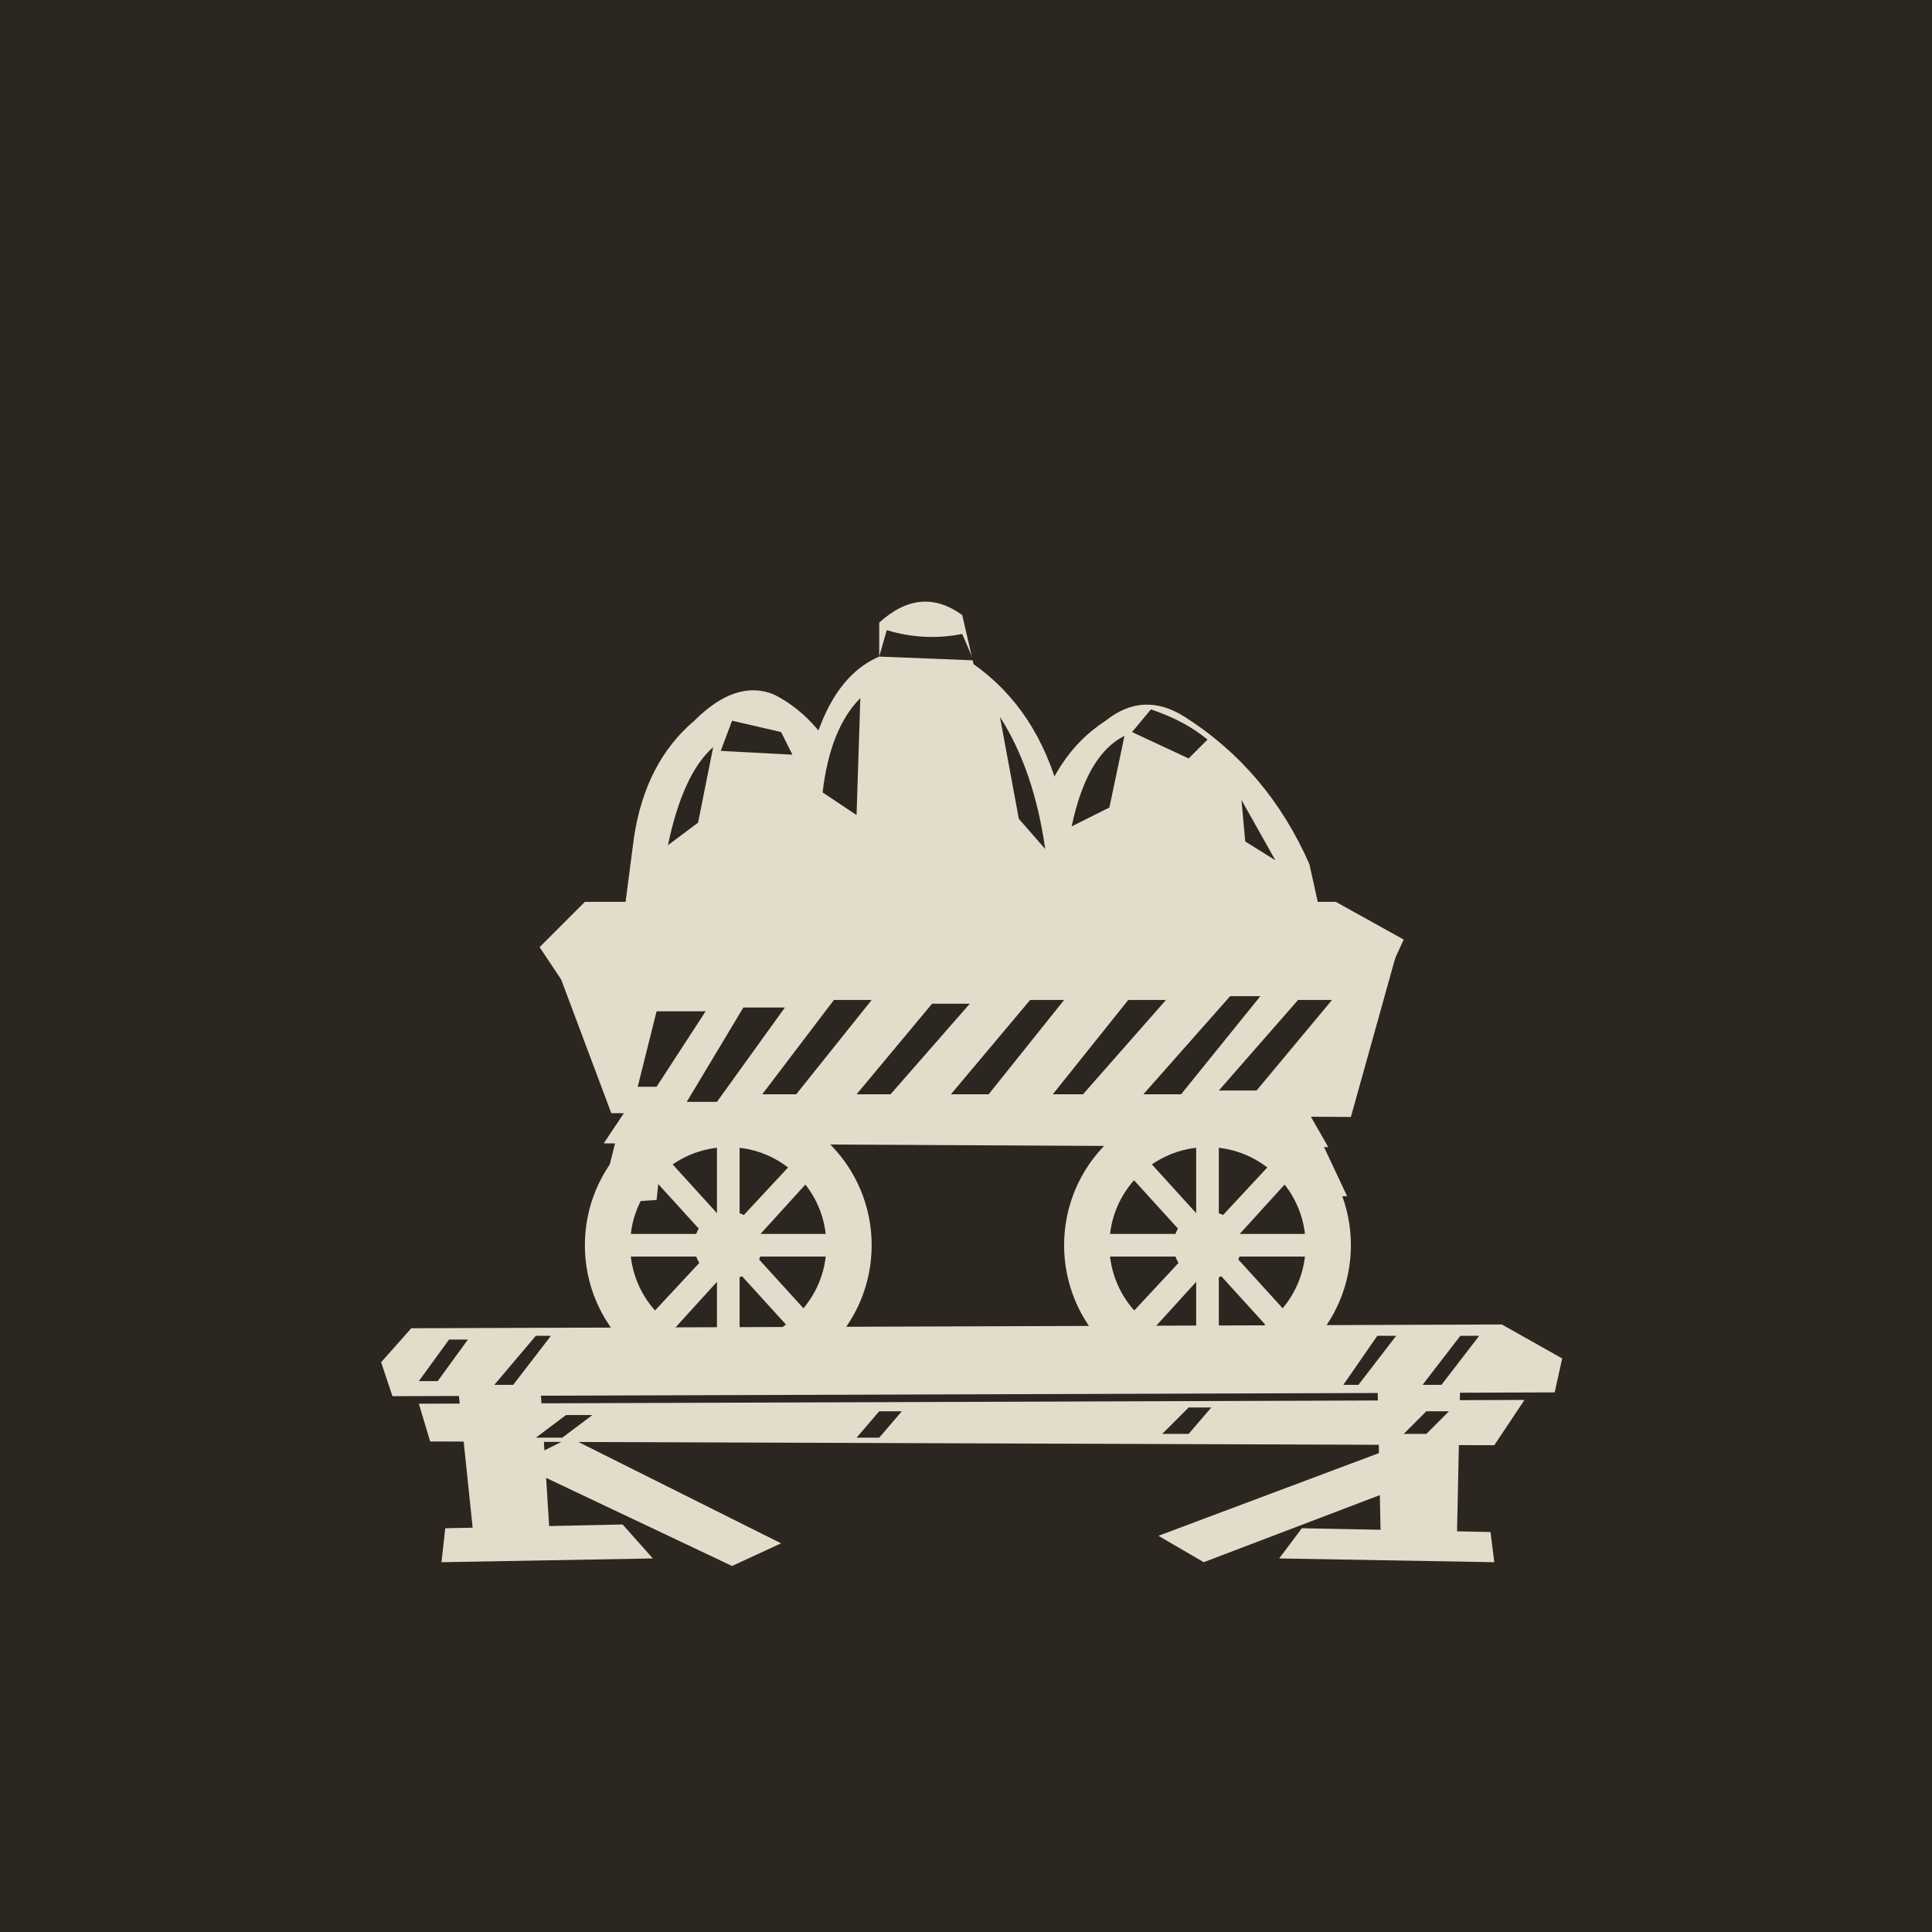
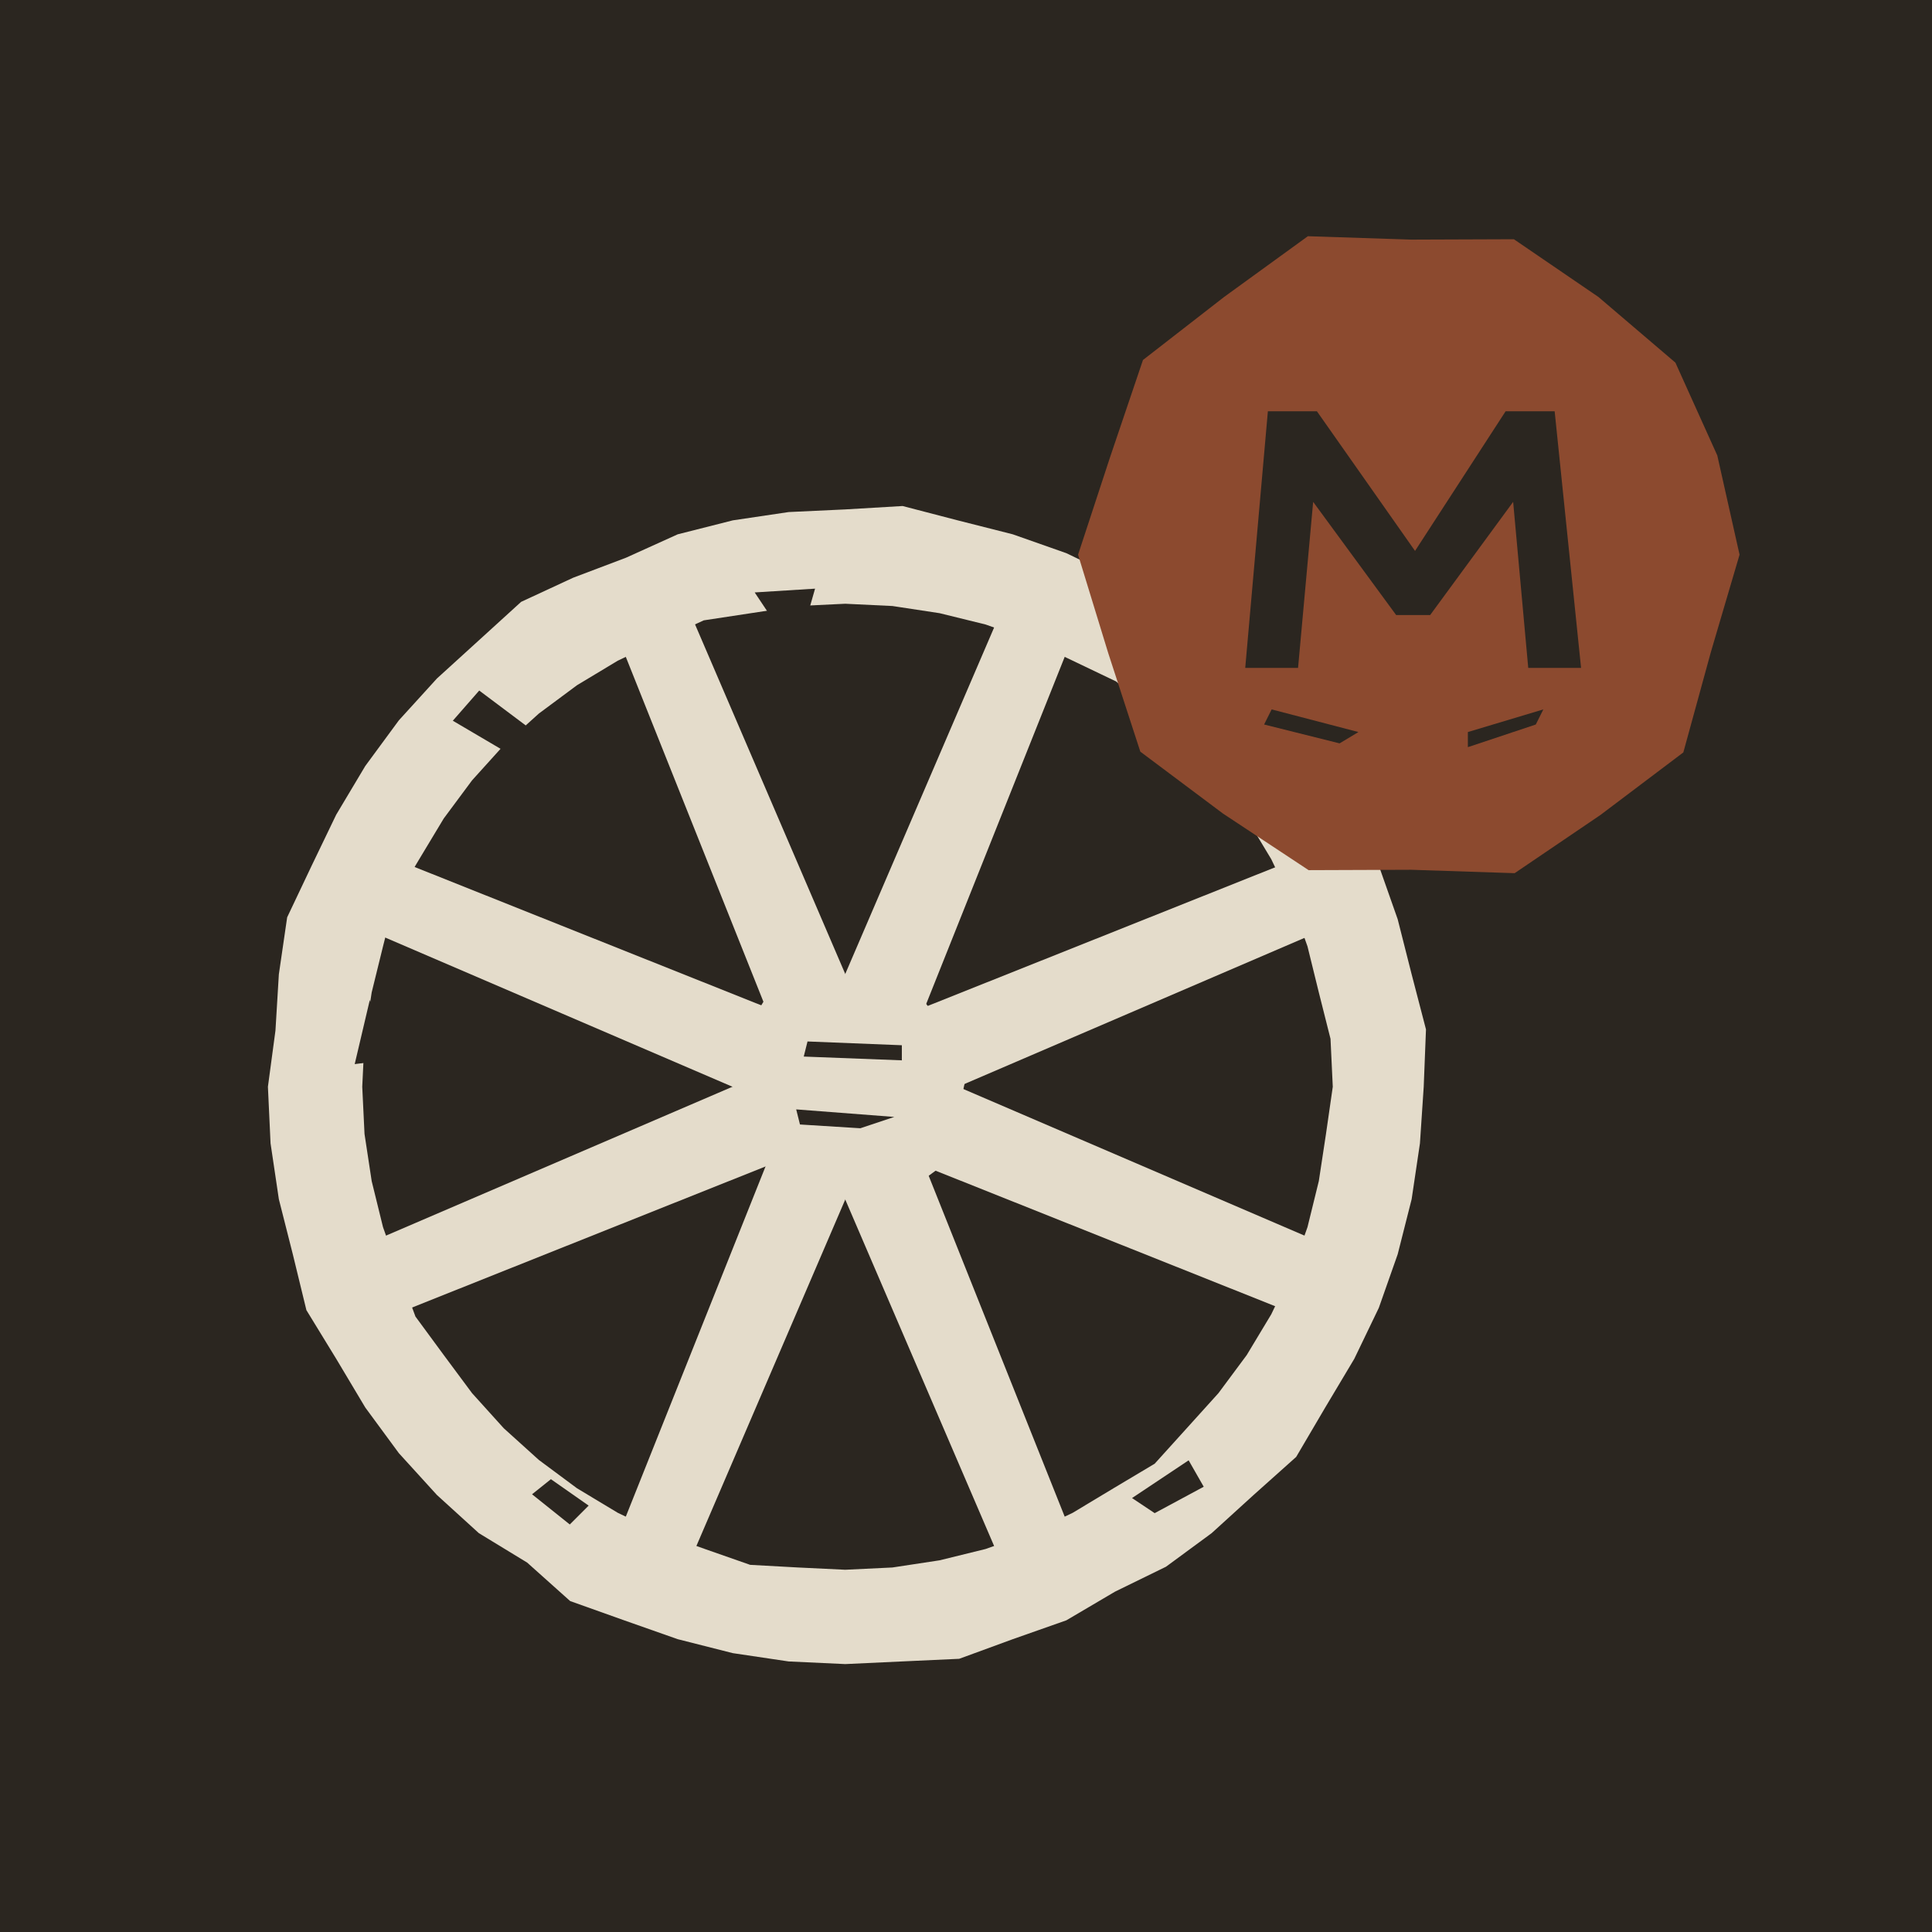
<svg xmlns="http://www.w3.org/2000/svg" viewBox="0 0 512 512" width="512" height="512">
  <path id="background" fill="#2b2620" d="M0 0H512V512H0Z" />
  <g id="motif" fill="#e4dccb">
-     <path d="M121 364 143 364 146 412 126 412Z" />
-     <path d="M365 364 387 365 386 412 366 412Z" />
-     <path d="M137 388 151 381 207 409 194 415Z" />
-     <path d="M371 383 382 390 319 414 307 407Z" />
-     <path d="M118 405 165 404 173 413 117 414Z" />
-     <path d="M345 405 395 406 396 414 339 413Z" />
-     <path d="M109 352 398 351 414 360 412 369 104 370 101 361Z" />
-     <path d="M111 372 404 371 396 383 114 382Z" />
-     <path d="M165 245 168 222 Q171 202 184 191 Q195 180 205 184 Q221 192 228 216 L234 245Z" />
-     <path d="M210 245 214 204 Q219 180 233 174 L233 165 Q244 155 255 163 L258 176 Q275 188 281 211 L285 247Z" />
-     <path d="M271 247 274 220 Q279 200 293 191 Q303 183 314 190 Q336 204 347 229 L351 247Z" />
-     <path d="M155 239 354 239 372 249 366 262 149 260 143 251Z" />
-     <path d="M147 255 370 253 358 296 162 295Z" />
-     <path d="M170 288 344 290 352 304 160 303Z" />
-     <path d="M164 299 176 299 174 318 159 319Z" />
-     <path d="M336 299 349 300 357 317 343 317Z" />
-     <path fill-rule="evenodd" d="M231 330A38 38 0 1 1 155 330A38 38 0 1 1 231 330ZM219 330A26 26 0 1 0 167 330A26 26 0 1 0 219 330Z" />
-     <path fill-rule="evenodd" d="M358 330A38 38 0 1 1 282 330A38 38 0 1 1 358 330ZM346 330A26 26 0 1 0 294 330A26 26 0 1 0 346 330Z" />
-     <path d="M190 302 196 302 196 358 190 358Z" />
-     <path d="M166 327 220 327 220 333 166 333Z" />
-     <path d="M171 310 175 305 215 349 211 354Z" />
-     <path d="M172 349 212 306 217 310 177 354Z" />
-     <path d="M317 302 323 302 323 358 317 358Z" />
-     <path d="M293 327 347 327 347 333 293 333Z" />
-     <path d="M298 310 302 305 342 349 338 354Z" />
-     <path d="M299 349 339 306 344 310 304 354Z" />
-     <path d="M184 330A9 9 0 1 1 202 330A9 9 0 1 1 184 330Z" />
-     <path d="M311 330A9 9 0 1 1 329 330A9 9 0 1 1 311 330Z" />
+     <path d="M377.3,288.0 L376.3,303.0 L374.1,317.8 L370.4,332.4 L365.4,346.6 L358.9,360.1 L351.2,373.0 L343.5,386.1 L332.2,396.2 L321.1,406.3 L309.0,415.2 L295.5,421.8 L282.6,429.4 L268.4,434.4 L254.2,439.6 L239.0,440.3 L224.0,441.0 L209.0,440.3 L194.2,438.1 L179.6,434.4 L165.4,429.4 L151.1,424.3 L139.7,414.1 L126.9,406.3 L115.8,396.2 L105.7,385.1 L96.8,373.0 L89.1,360.1 L81.2,347.2 L77.6,332.4 L73.9,317.8 L71.7,303.0 L71.0,288.0 L73.0,273.1 L73.9,258.2 L76.1,243.1 L82.6,229.4 L89.1,215.9 L96.8,203.0 L105.7,190.9 L115.8,179.8 L126.9,169.7 L138.1,159.5 L151.9,153.1 L165.9,147.8 L179.6,141.6 L194.2,137.9 L209.0,135.7 L224.0,135.0 L239.2,134.1 L253.8,137.9 L268.4,141.6 L282.6,146.6 L296.1,153.1 L309.0,160.8 L320.2,170.7 L333.3,178.7 L342.3,190.9 L351.2,203.0 L358.9,215.9 L365.4,229.4 L370.4,243.6 L374.1,258.2 L377.9,272.8ZM353.2,288.0 L351.4,300.5 L349.5,313.0 L346.5,325.2 L342.3,337.0 L336.9,348.3 L330.4,359.1 L322.9,369.2 L314.5,378.5 L306.0,387.9 L295.1,394.4 L284.3,400.9 L273.0,406.3 L261.2,410.5 L249.0,413.5 L236.5,415.4 L224.0,416.0 L211.5,415.4 L198.8,414.7 L186.8,410.5 L175.0,406.3 L163.7,400.9 L152.9,394.4 L142.8,386.9 L133.5,378.5 L125.1,369.2 L117.6,359.1 L110.1,348.9 L105.7,337.0 L101.5,325.2 L98.5,313.0 L96.6,300.5 L96.0,288.0 L96.6,275.5 L98.5,263.0 L101.5,250.8 L104.6,238.6 L111.1,227.7 L117.6,216.9 L125.1,206.8 L133.5,197.5 L142.8,189.1 L152.9,181.6 L163.7,175.1 L175.0,169.7 L186.5,164.4 L199.0,162.5 L211.5,160.6 L224.0,160.0 L236.5,160.6 L249.0,162.5 L261.2,165.5 L273.0,169.7 L284.3,175.1 L295.8,180.6 L305.2,189.1 L314.5,197.5 L322.9,206.8 L330.4,216.9 L336.9,227.7 L342.3,239.0 L346.5,250.8 L349.5,263.0 L352.6,275.3Z" fill-rule="evenodd" />
+     <path d="M249.7,289.8 L353.5,245.2 L345.8,226.7 L240.8,268.6Z" />
+     <path d="M240.8,307.4 L345.8,349.3 L353.5,330.8 L249.7,286.2Z" />
+     <path d="M222.2,313.7 L266.8,417.5 L285.3,409.8 L243.4,304.8Z" />
+     <path d="M204.6,304.8 L162.7,409.8 L181.2,417.5 L225.8,313.7Z" />
+     <path d="M198.3,286.2 L94.5,330.8 L102.2,349.3 L207.2,307.4Z" />
+     <path d="M207.2,268.6 L102.2,226.7 L94.5,245.2 L198.3,289.8Z" />
+     <path d="M225.8,262.3 L181.2,158.5 L162.7,166.2 L204.6,271.2Z" />
+     <path d="M243.4,271.2 L285.3,166.2 L266.8,158.5 L222.2,262.3Z" />
+     <path d="M193 281 205 261 240 259 257 281 251 308 236 319 205 312Z" />
+     <path d="M204 281 214 272 235 271 244 282 239 299 225 306 210 299Z" />
+     <path d="M82 278 94 273 94 304 82 301Z" />
+     <path d="M357 271 365 272 368 300 356 302Z" />
  </g>
  <g id="gouges" fill="#2b2620">
-     <path d="M177 224 Q181 205 189 198 L185 218Z" />
-     <path d="M194 191 207 194 210 200 191 199Z" />
-     <path d="M218 210 Q220 193 228 185 L227 216Z" />
-     <path d="M235 167 Q245 170 255 168 L258 175 233 174Z" />
-     <path d="M265 190 Q274 204 277 225 L270 217Z" />
-     <path d="M284 219 Q288 200 298 195 L294 214Z" />
-     <path d="M305 188 Q314 191 320 196 L315 201 300 194Z" />
-     <path d="M329 212 338 228 330 223Z" />
-     <path d="M174 268 187 268 174 288 169 288Z" />
-     <path d="M197 267 208 267 190 292 182 292Z" />
-     <path d="M221 265 231 265 211 290 202 290Z" />
-     <path d="M247 266 257 266 236 290 227 290Z" />
-     <path d="M273 265 282 265 262 290 252 290Z" />
-     <path d="M299 265 309 265 287 290 279 290Z" />
-     <path d="M326 264 334 264 313 290 303 290Z" />
-     <path d="M344 265 353 265 333 289 323 289Z" />
-     <path d="M119 355 124 355 116 366 111 366Z" />
-     <path d="M142 354 146 354 136 367 131 367Z" />
-     <path d="M365 354 370 354 360 367 356 367Z" />
-     <path d="M387 354 392 354 382 367 377 367Z" />
-     <path d="M150 375 157 375 149 381 142 381Z" />
-     <path d="M233 374 239 374 233 381 227 381Z" />
-     <path d="M315 373 321 373 315 380 308 380Z" />
-     <path d="M378 374 384 374 378 380 372 380Z" />
+     <path d="M214 276 239 277 239 281 213 280Z" />
+     <path d="M211 294 237 296 228 299 212 298Z" />
+     <path d="M120 191 127 183 143 195 137 201Z" />
+     <path d="M300 397 315 387 319 394 306 401Z" />
+     <path d="M94 282 98 265 102 281Z" />
+     <path d="M200 157 216 156 214 163 204 163Z" />
+     <path d="M330 258 342 255 343 264 330 267Z" />
+     <path d="M146 392 156 399 151 404 141 396Z" />
+   </g>
+   <g id="accent" fill="#8c4a2f">
+     <path d="M461.0,147.0 L453.4,172.8 L446.1,199.4 L424.1,216.0 L401.4,231.4 L374.0,230.5 L346.8,230.6 L324.1,215.6 L302.2,199.2 L293.7,173.1 L285.7,147.0 L294.2,121.1 L302.9,95.4 L324.4,78.7 L346.6,62.6 L374.0,63.5 L401.2,63.4 L423.6,78.7 L444.0,96.1 L455.1,120.7Z" />
+     <path d="M446.3,147.0 L445.1,158.3 L442.5,169.2 L438.2,179.7 L432.2,189.3 L424.9,197.9 L416.3,205.2 L407.4,212.6 L396.2,215.5 L385.3,218.1 L374.0,219.0 L362.9,216.8 L351.8,215.5 L341.3,211.2 L330.7,206.5 L323.1,197.9 L315.8,189.3 L309.8,179.7 L305.5,169.2 L302.9,158.3 L302.0,147.0 L301.3,135.5 L306.8,125.2 L309.8,114.3 L315.8,104.7 L323.1,96.1 L331.7,88.8 L341.3,82.8 L351.3,77.0 L362.7,75.9 L374.0,75.0 L385.3,75.9 L396.2,78.5 L406.1,84.0 L416.3,88.8 L426.0,95.0 L432.2,104.7 L438.2,114.3 L442.5,124.8 L445.1,135.7ZM440.2,147.0 L438.2,157.2 L435.8,167.1 L431.9,176.5 L426.6,185.2 L420.0,193.0 L412.2,199.6 L403.5,204.9 L394.1,208.8 L384.4,212.4 L374.0,212.0 L363.8,211.2 L353.9,208.8 L344.5,204.9 L335.8,199.6 L328.0,193.0 L321.4,185.2 L316.1,176.5 L311.0,167.5 L309.8,157.2 L309.0,147.0 L309.8,136.8 L312.2,126.9 L316.1,117.5 L321.4,108.8 L328.0,101.0 L335.8,94.4 L343.9,88.0 L353.9,85.2 L363.8,82.8 L374.0,82.0 L384.2,82.8 L394.1,85.2 L403.5,89.1 L412.2,94.4 L420.0,101.0 L427.6,108.1 L431.9,117.5 L435.8,126.9 L438.2,136.8Z" fill-rule="evenodd" />
+   </g>
+   <g id="accent-gouges" fill="#2b2620">
+     <path d="M330 177 336 109 349 109 375 146 399 109 412 109 419 177 405 177 401 133 379 163 370 163 348 133 344 177Z" />
+     <path d="M337 188 360 194 355 197 335 192Z" />
+     <path d="M389 194 409 188 407 192 389 198Z" />
  </g>
</svg>
